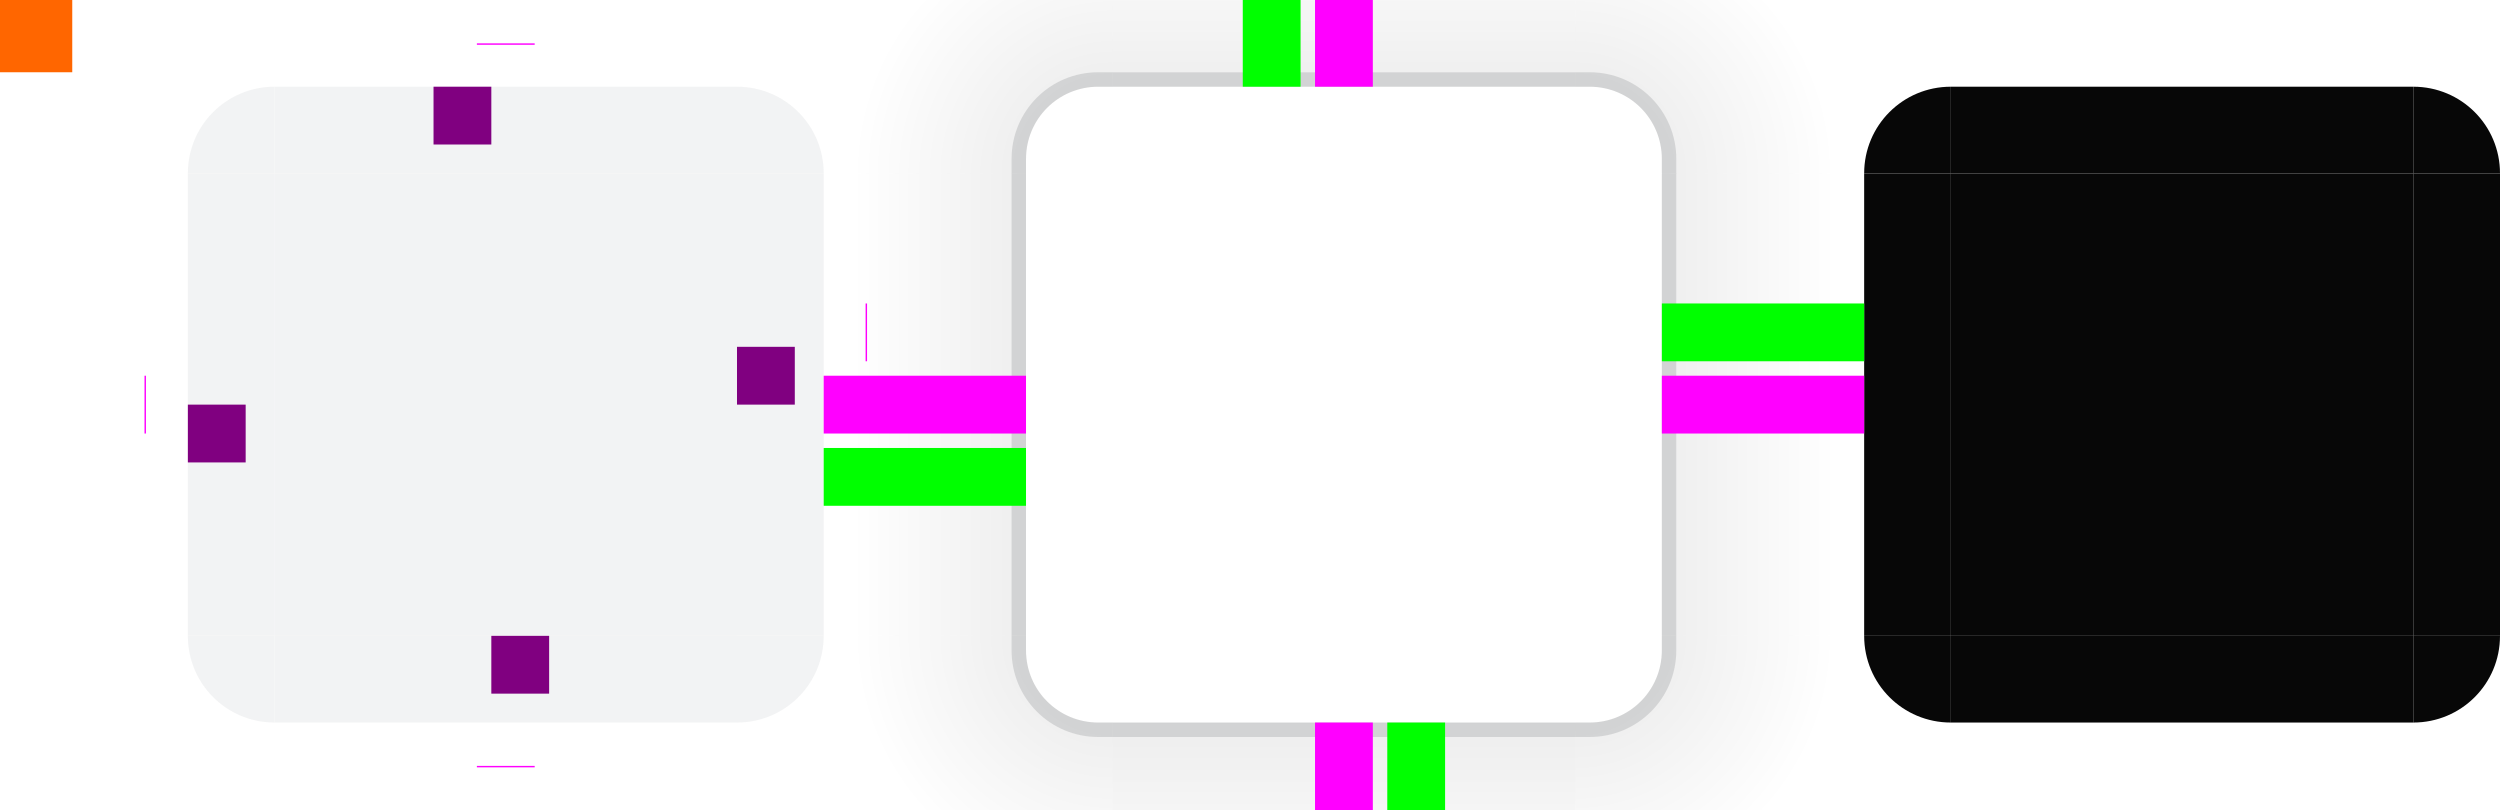
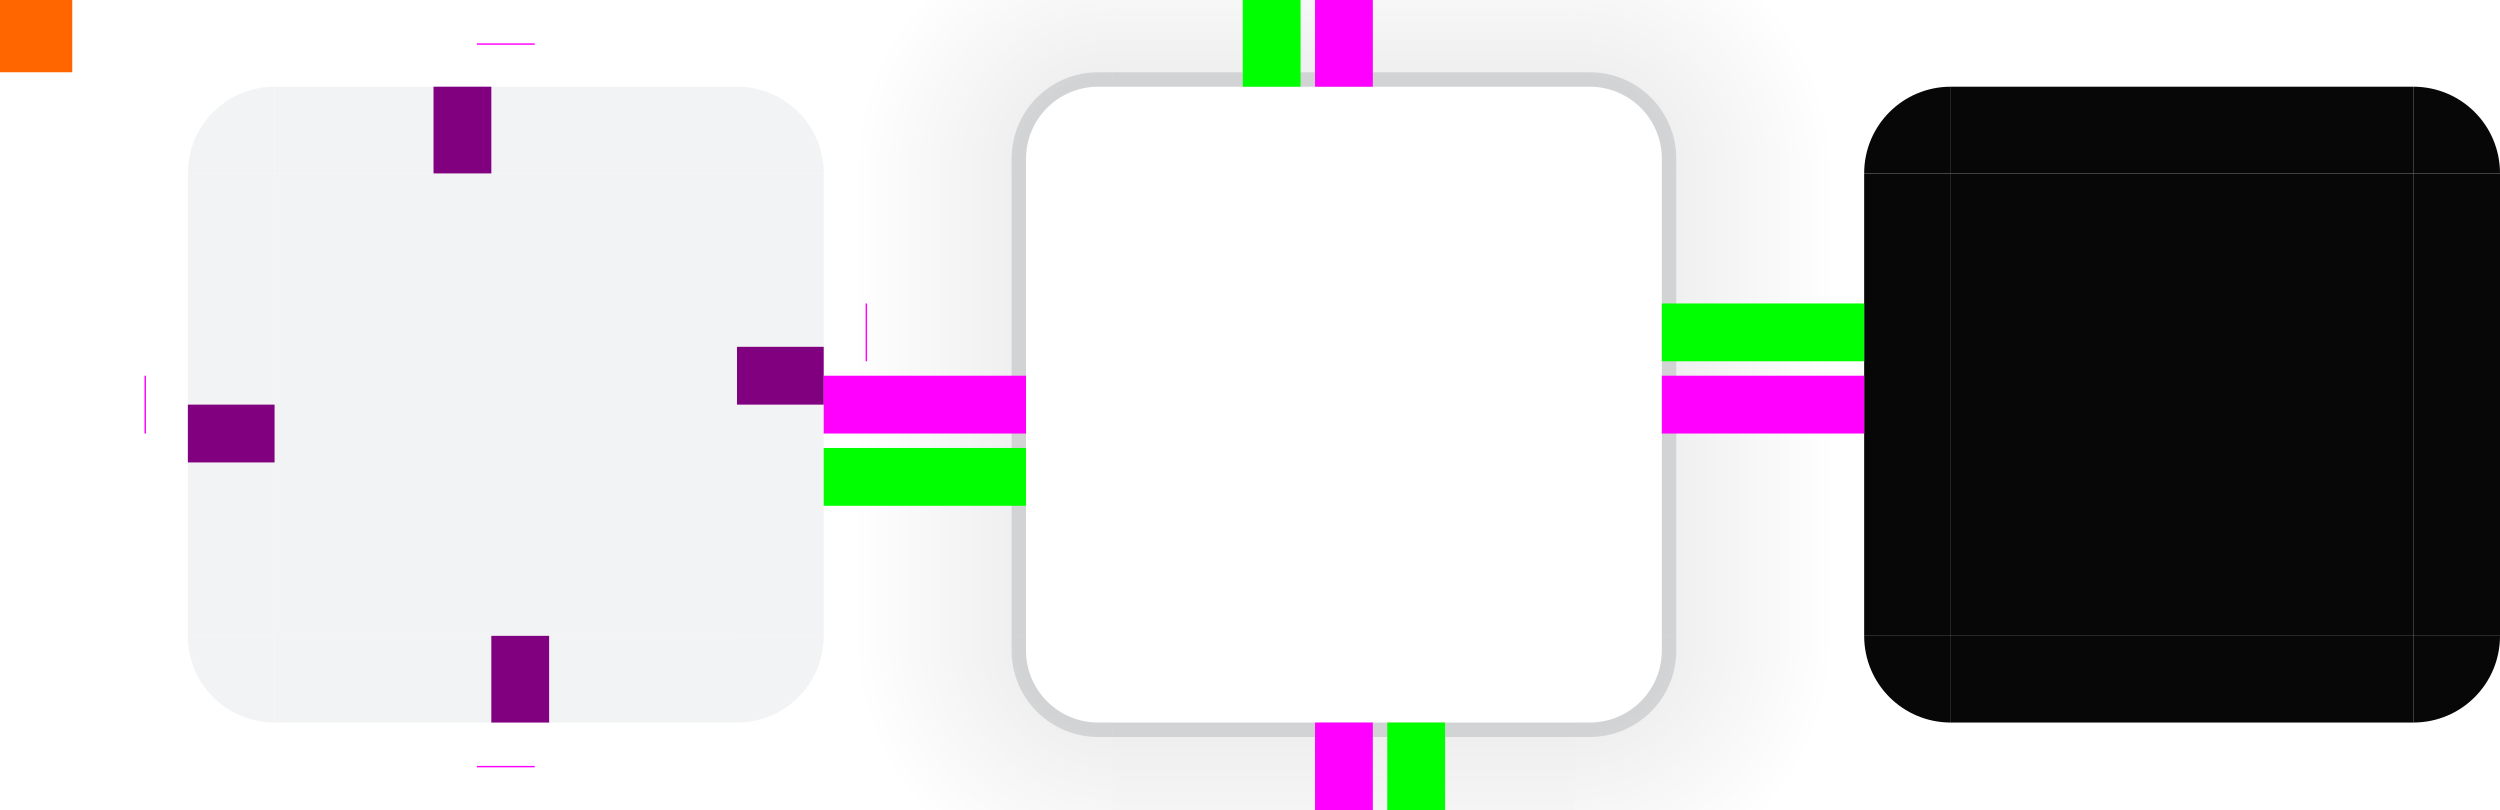
<svg xmlns="http://www.w3.org/2000/svg" xmlns:xlink="http://www.w3.org/1999/xlink" width="173" height="56" version="1.1" viewBox="0 0 173 56" id="svg139">
  <defs id="defs13">
    <style id="current-color-scheme" type="text/css">.ColorScheme-Text {
        color:#31363b;
        stop-color:#31363b;
      }
      .ColorScheme-Background {
        color:#eff0f1;
        stop-color:#eff0f1;
      }
      .ColorScheme-Highlight {
        color:#3daee9;
        stop-color:#3daee9;
      }
      .ColorScheme-ViewText {
        color:#31363b;
        stop-color:#31363b;
      }
      .ColorScheme-ViewBackground {
        color:#fcfcfc;
        stop-color:#fcfcfc;
      }
      .ColorScheme-ViewHover {
        color:#93cee9;
        stop-color:#93cee9;
      }
      .ColorScheme-ViewFocus{
        color:#3daee9;
        stop-color:#3daee9;
      }
      .ColorScheme-ButtonText {
        color:#31363b;
        stop-color:#31363b;
      }
      .ColorScheme-ButtonBackground {
        color:#eff0f1;
        stop-color:#eff0f1;
      }
      .ColorScheme-ButtonHover {
        color:#93cee9;
        stop-color:#93cee9;
      }
      .ColorScheme-ButtonFocus{
        color:#3daee9;
        stop-color:#3daee9;
      }</style>
    <linearGradient id="linearGradient4950" x1="51" x2="69" y1="932.36" y2="932.36" gradientUnits="userSpaceOnUse" xlink:href="#linearGradient4270" />
    <linearGradient id="linearGradient4270">
      <stop stop-color="#000000" stop-opacity=".667" offset="0" id="stop4" />
      <stop stop-color="#000000" stop-opacity="0" offset="1" id="stop6" />
    </linearGradient>
    <linearGradient id="linearGradient4948" x1="-15.571" x2="-7.857" y1="932.36" y2="932.36" gradientTransform="matrix(2.3333,0,0,1,17.333,0)" gradientUnits="userSpaceOnUse" xlink:href="#linearGradient4270" />
    <linearGradient id="linearGradient4934" x1="951.79" x2="960.36" y1="-35" y2="-35" gradientTransform="matrix(2.3333,0,0,1,-1272.5,0)" gradientUnits="userSpaceOnUse" xlink:href="#linearGradient4270" />
    <linearGradient id="linearGradient4920" x1="-912.93" x2="-905.22" y1="-35" y2="-35" gradientTransform="matrix(2.3333,0,0,1,1213.8,0)" gradientUnits="userSpaceOnUse" xlink:href="#linearGradient4270" />
    <radialGradient id="radialGradient1805" cx="77" cy="12" r="10" gradientTransform="matrix(0,-1.8,1.8,0,55.4,150.6)" gradientUnits="userSpaceOnUse" xlink:href="#linearGradient4270" />
  </defs>
  <rect id="hint-tile-center" y="-1.4648437e-05" width="5" height="5" fill="#ff6600" x="0" />
  <g id="top" transform="translate(0,-904.36)">
    <rect class="ColorScheme-Background" transform="matrix(0,-1,-1,0,0,0)" x="-916.36" y="-51" width="6" height="32" fill="currentColor" id="rect16" style="opacity:0.8" />
  </g>
  <g id="topleft" transform="translate(0,-904.36)">
    <path id="path19" class="ColorScheme-Background" d="M 19 6 C 15.676 6 13 8.676 13 12 L 17 12 L 18 12 L 19 12 L 19 11 L 19 7 L 19 6 z " transform="translate(0,904.36)" fill="currentColor" style="opacity:0.8" />
  </g>
  <g id="topright" transform="translate(0,-904.36)">
    <path id="path22" class="ColorScheme-Background" d="M 51 6 L 51 7 L 51 11 L 51 12 L 52 12 L 53 12 L 56 12 L 57 12 C 57 8.676 54.324 6 51 6 z " transform="translate(0,904.36)" fill="currentColor" style="opacity:0.8" />
  </g>
  <g id="bottom" transform="translate(0,-904.36)">
    <rect class="ColorScheme-Background" transform="rotate(90)" x="948.36" y="-51" width="6" height="32" fill="currentColor" id="rect25" style="opacity:0.8" />
  </g>
  <g id="bottomleft" transform="translate(0,-904.36)">
    <path id="path28" class="ColorScheme-Background" d="M 13 44 C 13 47.324 15.676 50 19 50 L 19 49 L 19 45 L 19 44 L 18 44 L 17 44 L 14 44 L 13 44 z " transform="translate(0,904.36)" fill="currentColor" style="opacity:0.8" />
  </g>
  <g id="bottomright" transform="translate(0,-904.36)">
    <path id="path31" class="ColorScheme-Background" d="M 51 44 L 51 45 L 51 49 L 51 50 C 54.324 50 57 47.324 57 44 L 56 44 L 53 44 L 52 44 L 51 44 z " transform="translate(0,904.36)" fill="currentColor" style="opacity:0.8" />
  </g>
  <g id="left" transform="translate(0,-904.36)">
    <rect class="ColorScheme-Background" transform="scale(-1,1)" x="-19" y="916.36" width="6" height="32" fill="currentColor" id="rect34" style="opacity:0.8" />
  </g>
  <g id="right" transform="translate(0,-904.36)">
    <rect class="ColorScheme-Background" x="51" y="916.36" width="6" height="32" fill="currentColor" id="rect37" style="opacity:0.8" />
  </g>
  <g id="center" transform="translate(0,-904.36)">
    <rect x="19" y="916.36" width="32" height="32" fill="none" id="rect40" />
    <rect class="ColorScheme-Background" x="19" y="916.36" width="32" height="32" fill="currentColor" id="rect42" style="opacity:0.8" />
  </g>
  <rect id="hint-top-inset" x="33" y="3" width="4" height="0.1" fill="#ff00ff" />
  <rect id="hint-bottom-inset" x="33" y="53" width="4" height="0.1" fill="#ff00ff" />
  <rect id="hint-right-inset" transform="rotate(90)" x="21" y="-60" width="4" height="0.1" fill="#ff00ff" />
  <rect id="hint-left-inset" transform="rotate(90)" x="26" y="-10.1" width="4" height="0.1" fill="#ff00ff" />
  <g id="mask-top" transform="matrix(1,0,0,1.2,116,-1086.432)">
    <rect transform="matrix(0,-1,-1,0,0,0)" x="-915.36" y="-51" width="5" height="32" fill="#000000" opacity="0.97" id="rect49" />
  </g>
  <g id="mask-topleft" transform="matrix(1.2,0,0,1.2,113.4,-1086.432)">
    <path transform="translate(-116,904.36)" d="m 134,6 c -2.77,0 -5,2.23 -5,5 h 5 z" fill="#000000" opacity="0.97" id="path52" />
  </g>
  <g id="mask-topright" transform="matrix(1.2,0,0,1.2,104.6,-1086.432)">
    <path transform="translate(-116,904.36)" d="m 168,6 v 5 h 5 c 0,-2.77 -2.23,-5 -5,-5 z" fill="#000000" opacity="0.97" id="path55" />
  </g>
  <g id="mask-bottom" transform="matrix(1,0,0,1.2,116,-1095.232)">
    <rect transform="rotate(90)" x="949.36" y="-51" width="5" height="32" fill="#000000" opacity="0.97" id="rect58" />
  </g>
  <g id="mask-bottomleft" transform="matrix(1.2,0,0,1.2,113.4,-1095.232)">
    <path transform="translate(-116,904.36)" d="m 129,45 c 0,2.77 2.23,5 5,5 v -5 z" fill="#000000" opacity="0.97" id="path61" />
  </g>
  <g id="mask-bottomright" transform="matrix(1.2,0,0,1.2,104.6,-1095.232)">
    <path transform="translate(-116,904.36)" d="m 168,45 v 5 c 2.77,0 5,-2.23 5,-5 z" fill="#000000" opacity="0.97" id="path64" />
  </g>
  <g id="mask-left" transform="matrix(1.2,0,0,1,113.4,-904.36)">
    <rect transform="scale(-1,1)" x="-18" y="916.36" width="5" height="32" fill="#000000" opacity="0.97" id="rect67" />
  </g>
  <g id="mask-right" transform="matrix(1.2,0,0,1,104.6,-904.36)">
    <rect x="52" y="916.36" width="5" height="32" fill="#000000" opacity="0.97" id="rect70" />
  </g>
  <g id="mask-center" transform="translate(116,-904.36)">
    <rect x="19" y="916.36" width="32" height="32" fill="none" id="rect73" />
    <rect x="19" y="916.36" width="32" height="32" fill="#000000" opacity="0.97" id="rect75" />
  </g>
  <g id="shadow-top" transform="translate(58,-904.36)">
    <rect transform="matrix(0,-1,-1,0,0,0)" x="-916.36" y="-51" width="6" height="32" fill="none" id="rect78" />
    <rect transform="matrix(0,-1,-1,0,0,0)" x="-910.36" y="-51" width="14" height="32" fill="url(#linearGradient4920)" opacity="0.15" id="rect80" style="fill:url(#linearGradient4920)" />
    <rect transform="matrix(0,-1,-1,0,0,0)" x="-911.36" y="-51" width="1" height="32" fill="none" id="rect82" />
    <rect transform="matrix(0,-1,-1,0,0,0)" x="-910.36" y="-51" width="1" height="32" id="rect84" class="ColorScheme-Text" fill="currentColor" style="opacity:0.15" />
  </g>
  <g id="shadow-topleft" transform="translate(58,-904.36)">
    <path transform="translate(-58,904.36)" d="m 57,-8 v 20 c 4.667,6e-6 9.333,9e-6 14,0 v -1 c 0,-2.77 2.23,-5 5,-5 h 1 V -8 Z" fill="url(#radialGradient1805)" fill-rule="evenodd" opacity="0.15" id="path87" style="fill:url(#radialGradient1805)" />
    <rect transform="scale(-1,1)" x="-19" y="910.36" width="6" height="6" ry="1" fill="none" id="rect89" />
    <rect transform="scale(-1,1)" x="-19" y="910.36" width="2" height="6" ry="0" fill="none" id="rect91" />
    <rect transform="scale(-1,1)" x="-18" y="914.36" width="5" height="2" fill="none" id="rect93" />
    <path transform="translate(-58,904.36)" d="m 76,5 c -3.324,0 -6,2.676 -6,6 v 1 h 1 v -1 c 0,-2.77 2.23,-5 5,-5 h 1 V 5 Z" id="path95" class="ColorScheme-Text" fill="currentColor" style="opacity:0.15" />
  </g>
  <g id="shadow-bottom" transform="translate(58,-904.36)">
    <rect transform="rotate(90)" x="948.36" y="-51" width="6" height="32" fill="none" id="rect98" />
    <rect transform="rotate(90)" x="954.36" y="-51" width="14" height="32" fill="url(#linearGradient4934)" opacity="0.15" id="rect100" style="fill:url(#linearGradient4934)" />
    <rect transform="rotate(90)" x="953.36" y="-51" width="1" height="32" fill="none" id="rect102" />
    <rect transform="rotate(90)" x="954.36" y="-51" width="1" height="32" id="rect104" class="ColorScheme-Text" fill="currentColor" style="opacity:0.15" />
  </g>
  <g id="shadow-left" transform="translate(58,-904.36)">
    <rect transform="scale(-1,1)" x="-19" y="916.36" width="6" height="32" fill="none" id="rect107" />
    <rect transform="scale(-1,1)" x="-13" y="916.36" width="14" height="32" fill="url(#linearGradient4948)" opacity="0.15" id="rect109" style="fill:url(#linearGradient4948)" />
    <rect transform="scale(-1,1)" x="-14" y="916.36" width="1" height="32" fill="none" id="rect111" />
    <rect transform="scale(-1,1)" x="-13" y="916.36" width="1" height="32" id="rect113" class="ColorScheme-Text" fill="currentColor" style="opacity:0.15" />
  </g>
  <g id="shadow-right" transform="translate(58,-904.36)">
    <rect x="51" y="916.36" width="6" height="32" fill="none" id="rect116" />
    <rect x="57" y="916.36" width="14" height="32" fill="url(#linearGradient4950)" opacity="0.15" id="rect118" style="fill:url(#linearGradient4950)" />
    <rect x="56" y="916.36" width="1" height="32" fill="none" id="rect120" />
    <rect x="57" y="916.36" width="1" height="32" id="rect122" class="ColorScheme-Text" fill="currentColor" style="opacity:0.15" />
  </g>
  <g id="shadow-center" transform="translate(58,-904.36)" fill="none">
    <rect x="19" y="916.36" width="32" height="32" id="rect125" />
    <rect x="19" y="916.36" width="32" height="32" id="rect127" />
  </g>
  <rect id="shadow-hint-top-inset" x="91" y="-8" width="4" height="14" fill="#ff00ff" />
  <rect id="shadow-hint-bottom-inset" x="91" y="50" width="4" height="14" fill="#ff00ff" />
  <rect id="shadow-hint-right-inset" transform="rotate(90)" x="26" y="-129" width="4" height="14" fill="#ff00ff" />
  <rect id="shadow-hint-left-inset" transform="rotate(90)" x="26" y="-71" width="4" height="14" fill="#ff00ff" />
  <rect id="shadow-hint-top-margin" x="86" y="-8" width="4" height="14" fill="#ff00ff" style="fill:#00ff00;stroke-width:1.528" />
  <rect id="shadow-hint-bottom-margin" x="96" y="50" width="4" height="14" fill="#ff00ff" style="fill:#00ff00;stroke-width:1.528" />
  <rect id="shadow-hint-right-margin" transform="rotate(90)" x="21" y="-129" width="4" height="14" fill="#ff00ff" style="fill:#00ff00;stroke-width:1.528" />
  <rect id="shadow-hint-left-margin" transform="rotate(90)" x="31" y="-71" width="4" height="14" fill="#ff00ff" style="fill:#00ff00;stroke-width:1.528" />
  <use id="shadow-topright" transform="rotate(90,93,28)" width="100%" height="100%" xlink:href="#shadow-topleft" x="0" y="0" />
  <use id="shadow-bottomleft" transform="rotate(-90,93,28)" width="100%" height="100%" xlink:href="#shadow-topleft" x="0" y="0" />
  <use id="shadow-bottomright" transform="rotate(180,93,28)" width="100%" height="100%" xlink:href="#shadow-topleft" x="0" y="0" />
-   <rect id="hint-bottom-margin" x="34" y="44" height="4" fill="#800080" width="4" style="stroke-width:0.816" />
-   <rect id="hint-left-margin" transform="rotate(90)" x="28" y="-17" width="4" height="4" fill="#800080" style="stroke-width:0.816" />
-   <rect id="hint-top-margin" x="30" y="6" width="4" height="4" fill="#800080" style="stroke-width:0.816" />
-   <rect id="hint-right-margin" transform="rotate(90)" x="24" y="-55" width="4" height="4" fill="#800080" style="stroke-width:0.816" />
+   <rect id="hint-bottom-margin" x="34" y="44" height="6" fill="#800080" width="4" style="stroke-width:1" />
+   <rect id="hint-left-margin" transform="rotate(90)" x="28" y="-19" width="4" height="6" fill="#800080" style="stroke-width:1" />
+   <rect id="hint-top-margin" x="30" y="6" width="4" height="6" fill="#800080" style="stroke-width:1" />
+   <rect id="hint-right-margin" transform="rotate(90)" x="24" y="-57" width="4" height="6" fill="#800080" style="stroke-width:1" />
  <rect style="color:#eff0f1;fill:currentColor;fill-opacity:1;stroke:none;stop-color:#eff0f1" id="thick-center" width="32" height="32" x="19" y="75" class="ColorScheme-Background" />
  <rect transform="rotate(90)" style="fill:#800080;fill-opacity:1;stroke:none;stroke-width:1.155" id="thick-hint-right-margin" width="4" height="8" x="95" y="-56" />
  <rect transform="rotate(90)" y="-20" x="95" height="8" width="4" id="thick-hint-left-margin" style="fill:#800080;fill-opacity:1;stroke:none;stroke-width:1.155" />
  <rect y="69" x="38" height="8" width="4" id="thick-hint-top-margin" style="fill:#800080;fill-opacity:1;stroke:none;stroke-width:1.155" />
  <rect style="fill:#800080;fill-opacity:1;stroke:none;stroke-width:1.155" id="thick-hint-bottom-margin" width="4" height="8" x="39" y="105" />
</svg>
